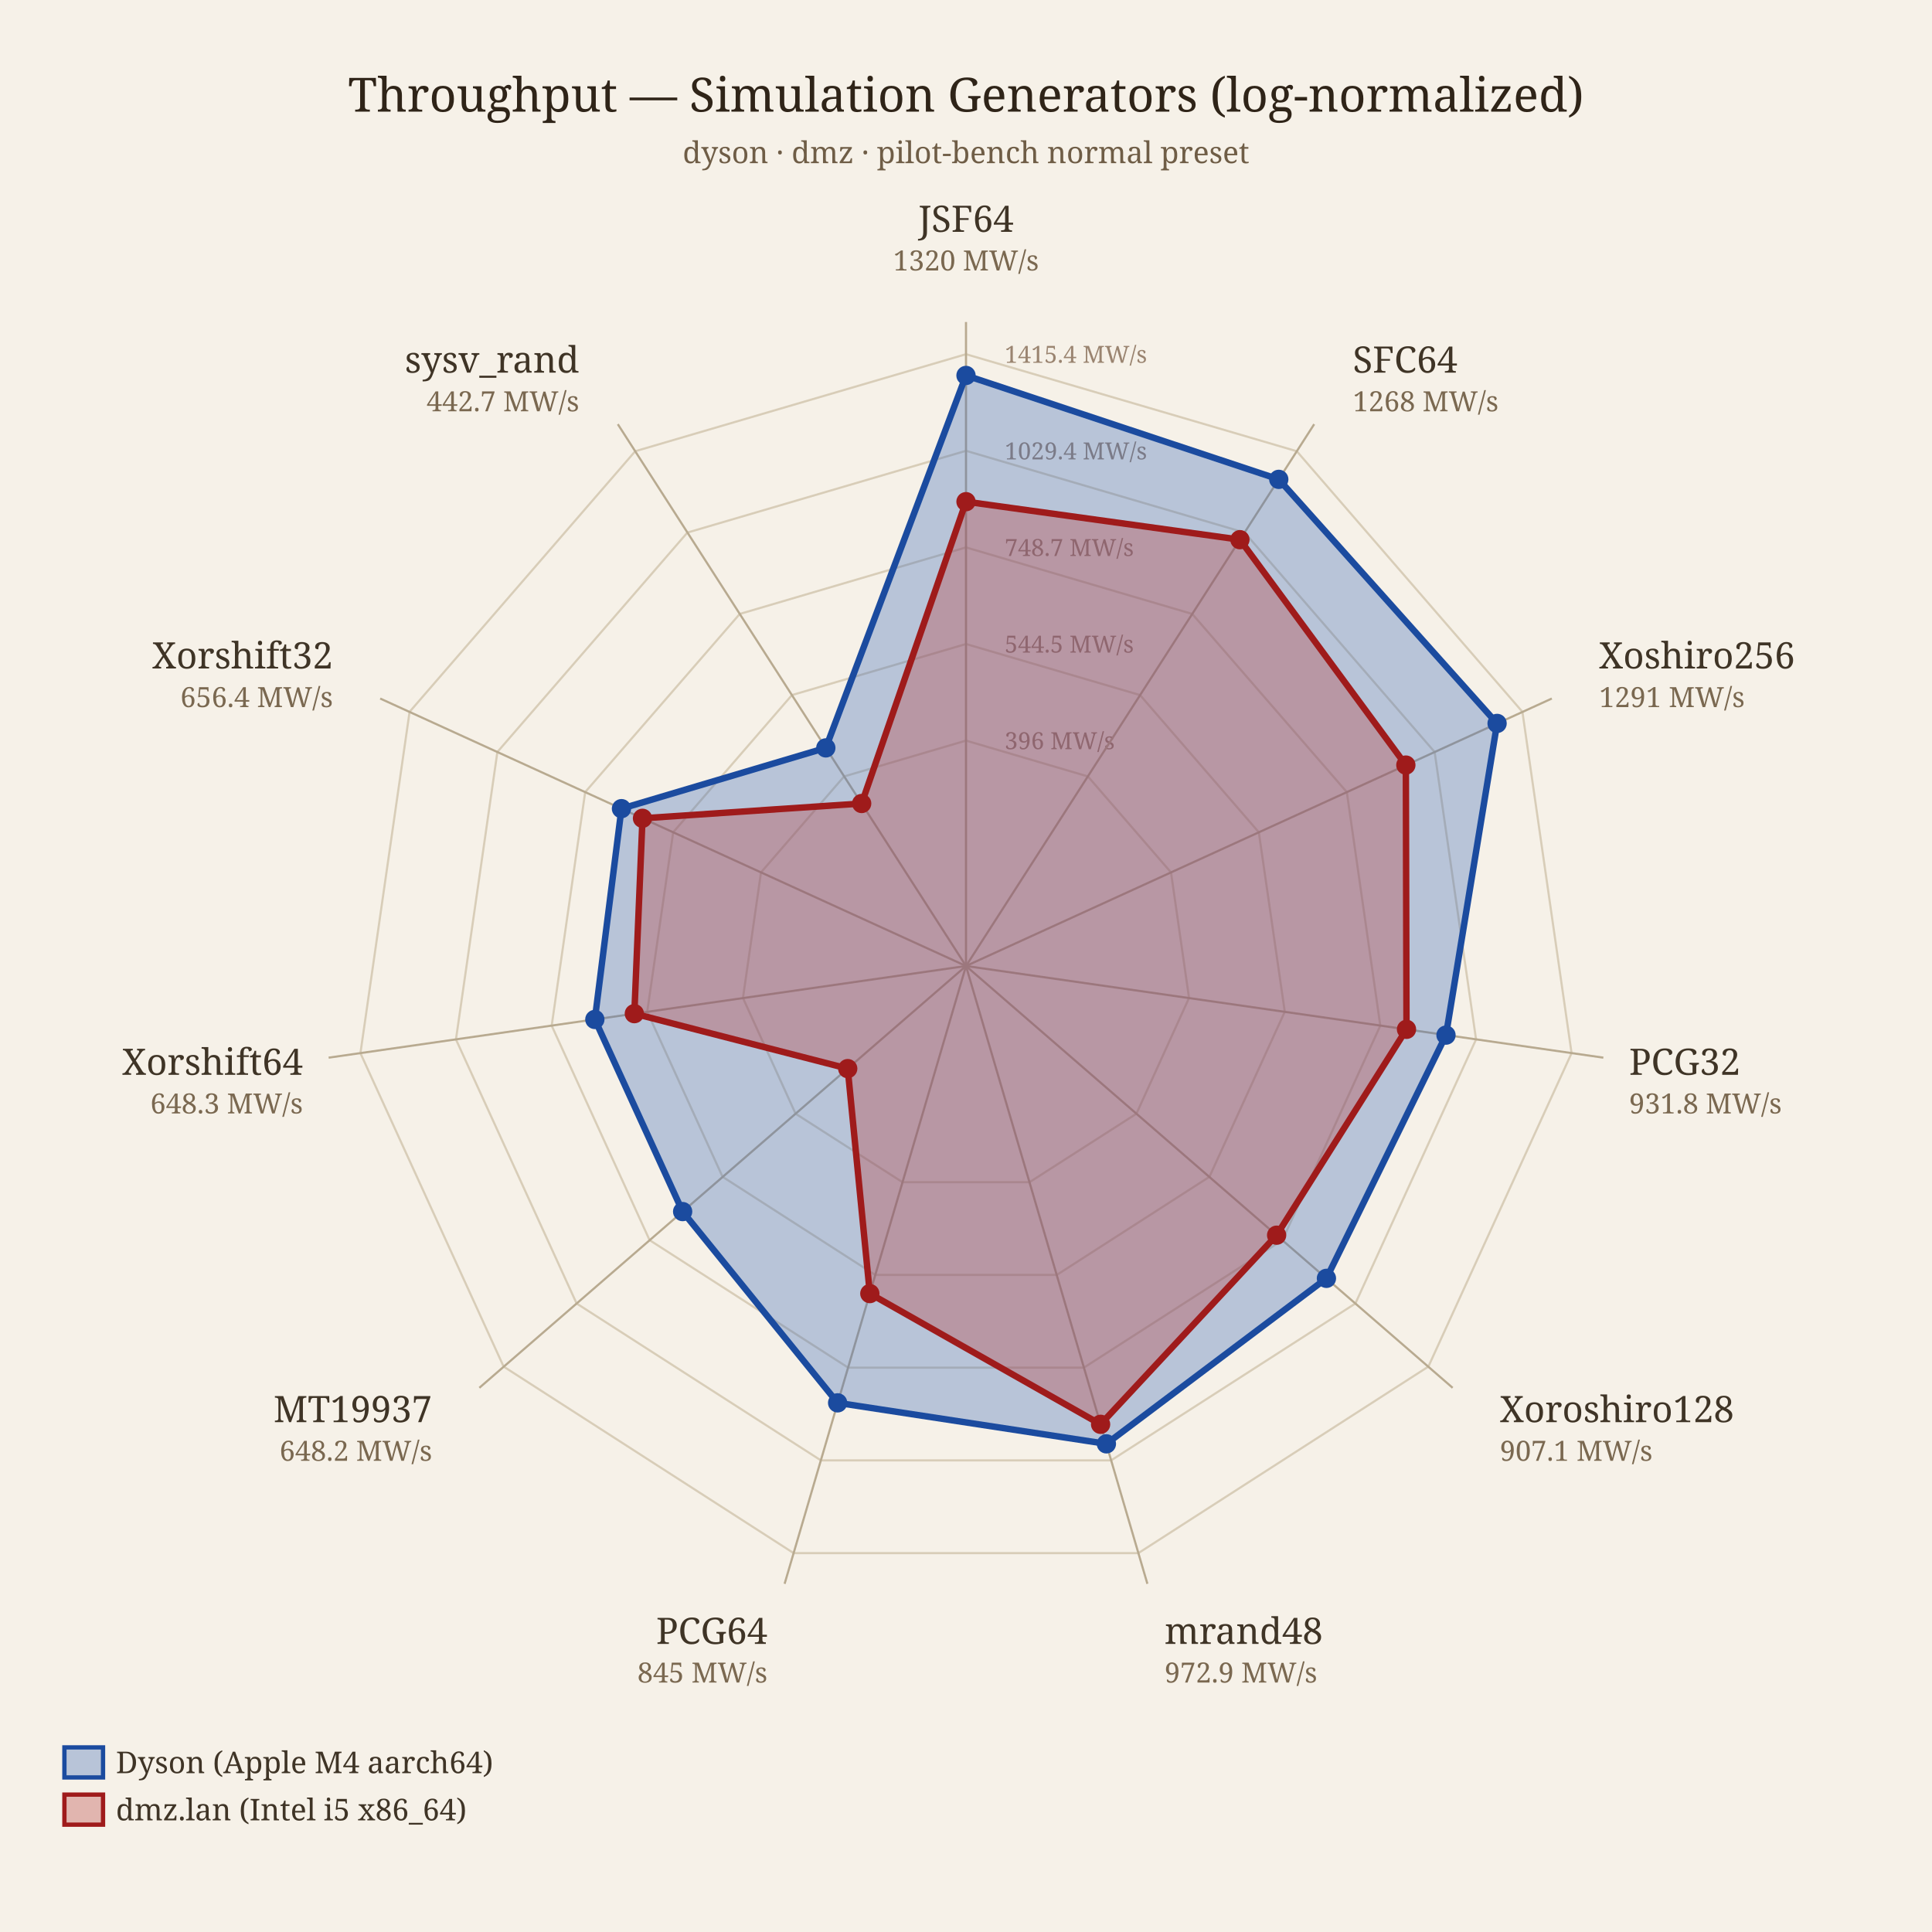
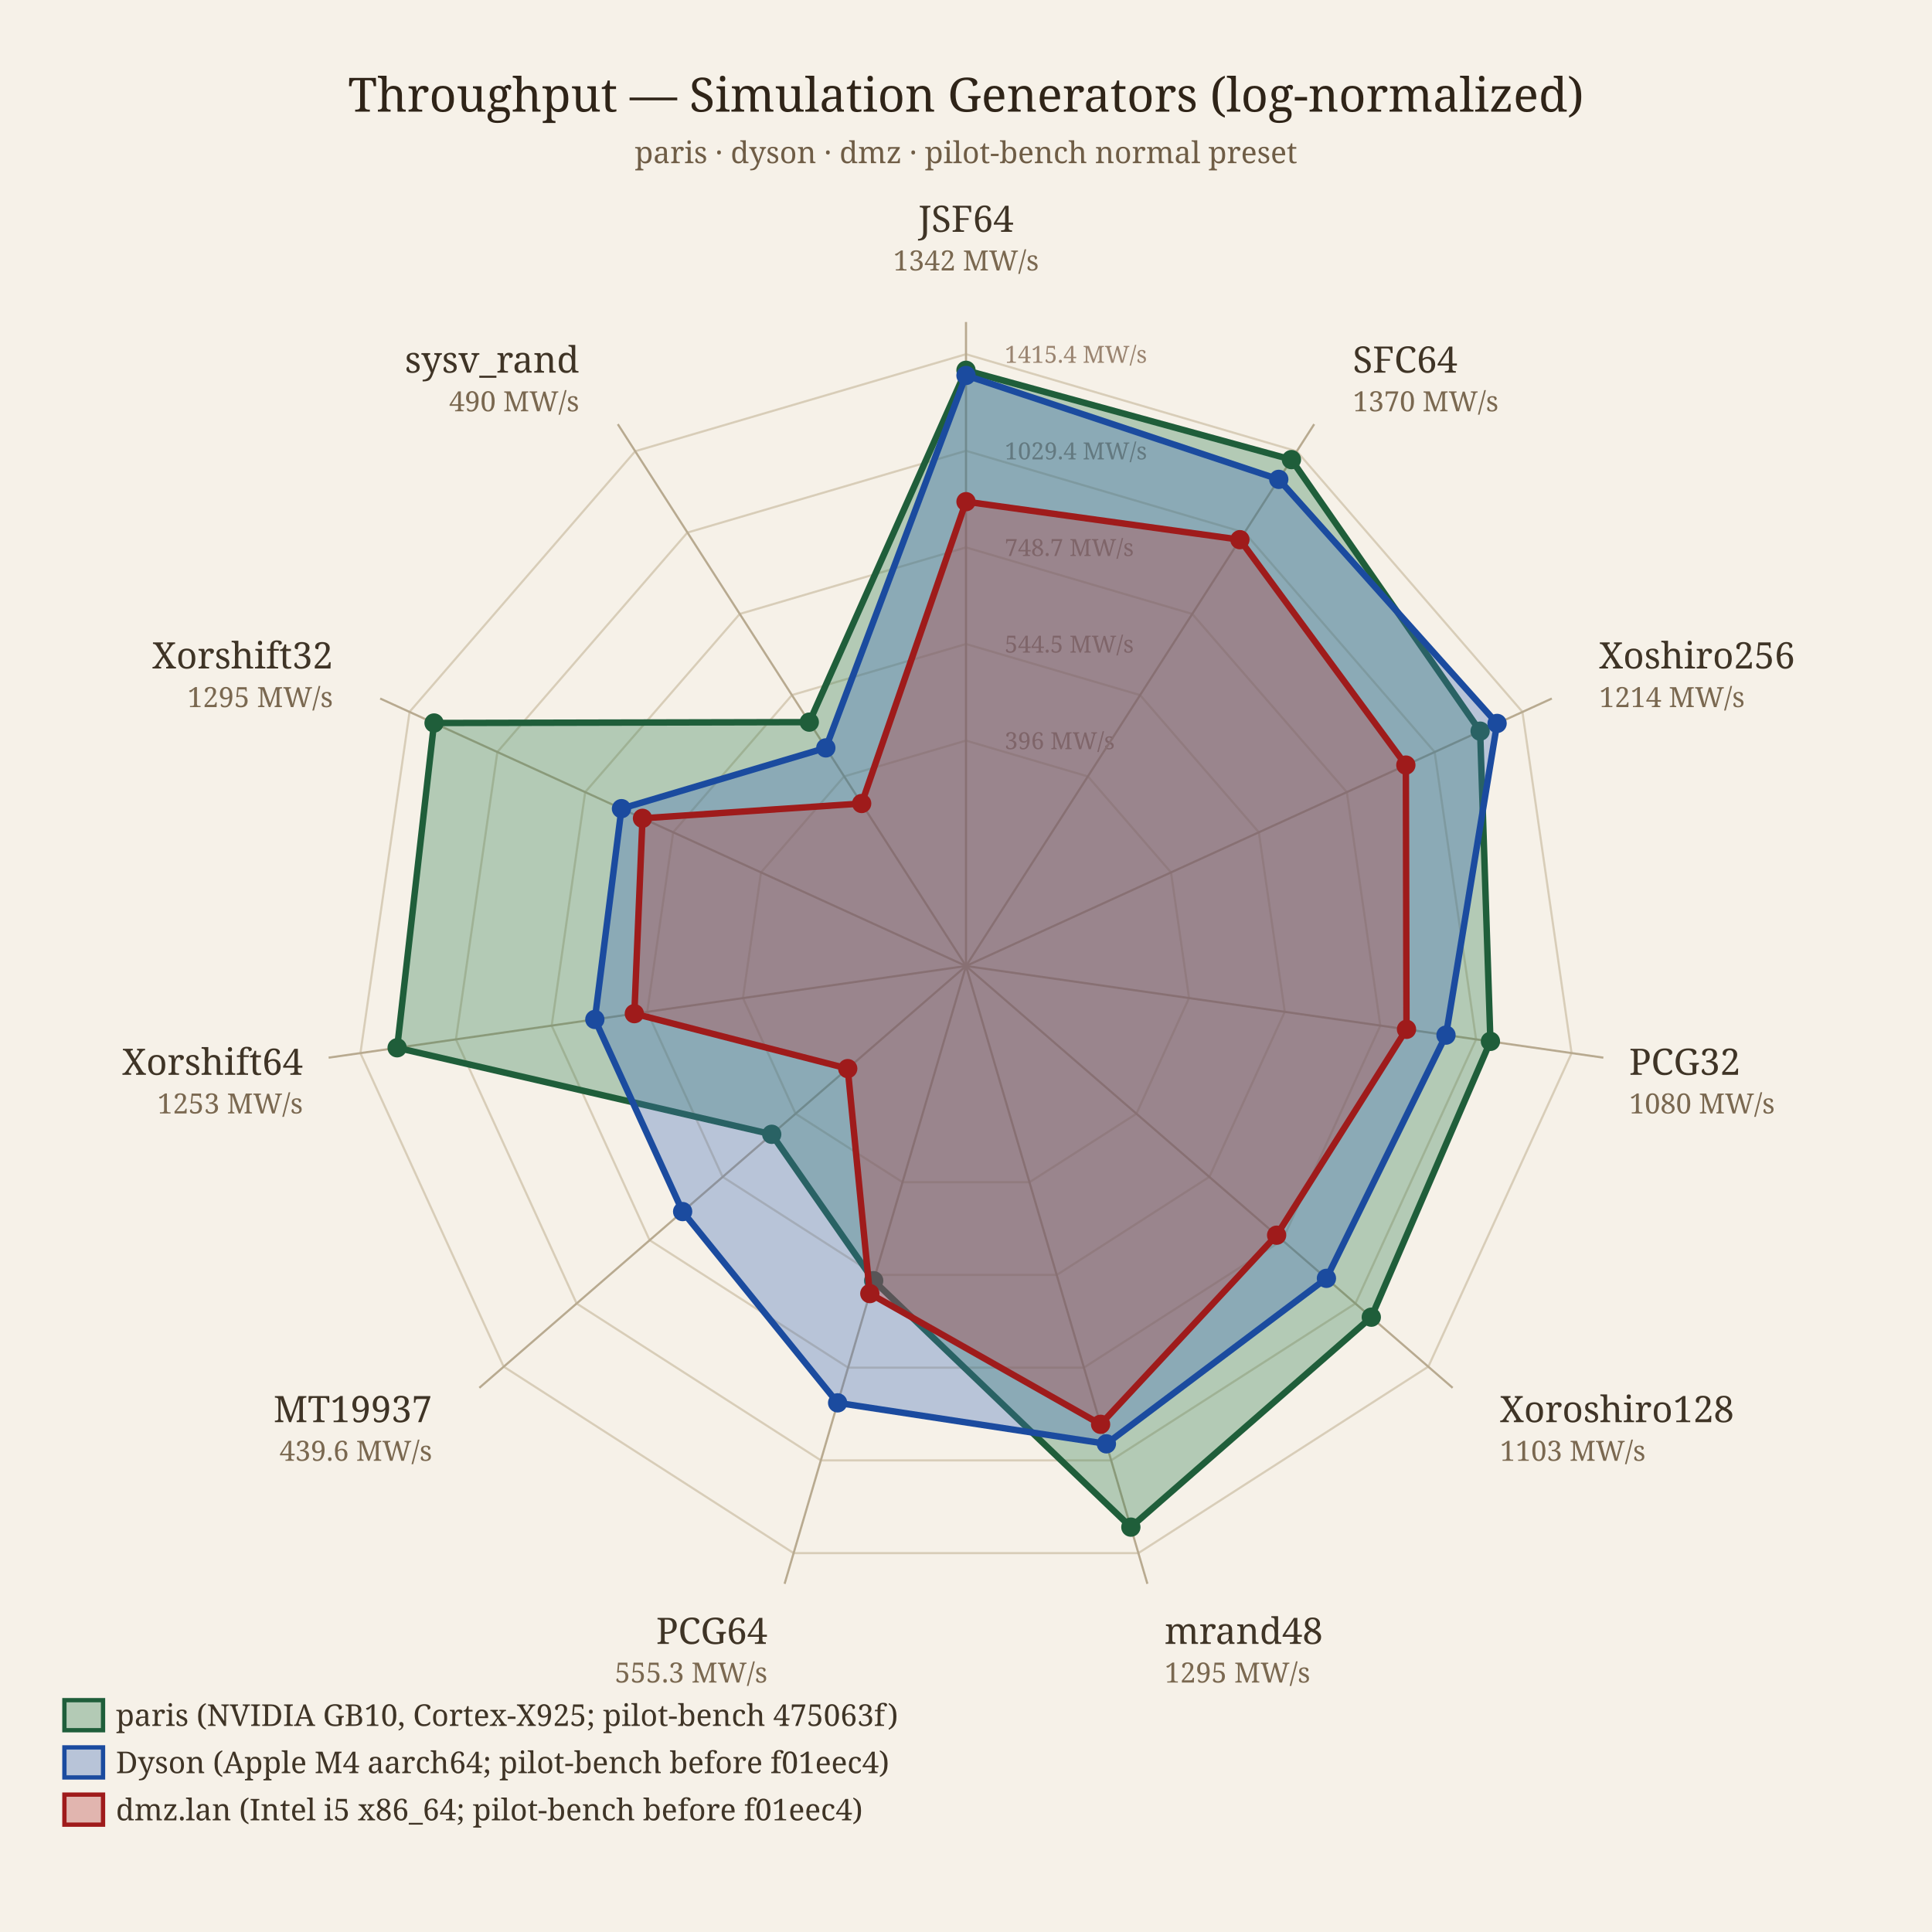
<svg xmlns="http://www.w3.org/2000/svg" width="900" height="900" viewBox="0 0 900 900">
  <rect width="100%" height="100%" fill="#f6f1e8" />
  <g stroke="#d8cdb8" fill="none">
    <polygon points="450.0,345.0 506.8,361.7 545.5,406.4 553.9,464.9 529.4,518.8 479.6,550.7 420.4,550.7 370.6,518.8 346.1,464.9 354.5,406.4 393.2,361.7" stroke-width="1" />
    <polygon points="450.0,300.0 531.1,323.8 586.4,387.7 598.5,471.3 563.4,548.2 492.3,593.9 407.7,593.9 336.6,548.2 301.5,471.3 313.6,387.7 368.9,323.8" stroke-width="1" />
    <polygon points="450.0,255.0 555.4,286.0 627.4,369.0 643.0,477.8 597.4,577.7 504.9,637.1 395.1,637.1 302.6,577.7 257.0,477.8 272.6,369.0 344.6,286.0" stroke-width="1" />
    <polygon points="450.0,210.0 579.8,248.1 668.3,350.3 687.6,484.2 631.4,607.2 517.6,680.3 382.4,680.3 268.6,607.2 212.4,484.2 231.7,350.3 320.2,248.1" stroke-width="1" />
    <polygon points="450.0,165.0 604.1,210.2 709.2,331.6 732.1,490.6 665.4,636.6 530.3,723.5 369.7,723.5 234.6,636.6 167.9,490.6 190.8,331.6 295.9,210.2" stroke-width="1" />
  </g>
  <g font-family="Georgia, serif" font-size="11" fill="#9a8470" text-anchor="middle">
    <text x="468.0" y="349.0" text-anchor="start">396 MW/s</text>
    <text x="468.0" y="304.0" text-anchor="start">544.5 MW/s</text>
    <text x="468.0" y="259.0" text-anchor="start">748.7 MW/s</text>
    <text x="468.0" y="214.0" text-anchor="start">1029.4 MW/s</text>
    <text x="468.0" y="169.0" text-anchor="start">1415.4 MW/s</text>
  </g>
  <g stroke="#b8aa90" stroke-width="1">
    <line x1="450" y1="450" x2="450.0" y2="150.0" />
    <line x1="450" y1="450" x2="612.2" y2="197.6" />
    <line x1="450" y1="450" x2="722.9" y2="325.4" />
    <line x1="450" y1="450" x2="746.9" y2="492.7" />
    <line x1="450" y1="450" x2="676.7" y2="646.5" />
    <line x1="450" y1="450" x2="534.5" y2="737.8" />
    <line x1="450" y1="450" x2="365.5" y2="737.8" />
    <line x1="450" y1="450" x2="223.3" y2="646.5" />
    <line x1="450" y1="450" x2="153.1" y2="492.7" />
    <line x1="450" y1="450" x2="177.1" y2="325.4" />
    <line x1="450" y1="450" x2="287.8" y2="197.6" />
+   </g>
+   <polygon points="450.0,172.5 601.6,214.1 689.5,340.6 694.3,485.1 638.8,613.6 526.8,711.4 407.0,596.6 359.5,528.4 185.0,488.1 202.2,336.8 377.0,336.4" fill="#2e7d4f55" stroke="#1f5e3a" stroke-width="3" />
+   <g>
+     <circle cx="450.0" cy="172.5" r="4.5" fill="#1f5e3a" />
+     <circle cx="601.6" cy="214.1" r="4.5" fill="#1f5e3a" />
+     <circle cx="689.5" cy="340.6" r="4.5" fill="#1f5e3a" />
+     <circle cx="694.3" cy="485.1" r="4.5" fill="#1f5e3a" />
+     <circle cx="638.8" cy="613.6" r="4.5" fill="#1f5e3a" />
+     <circle cx="526.8" cy="711.4" r="4.5" fill="#1f5e3a" />
+     <circle cx="407.0" cy="596.6" r="4.5" fill="#1f5e3a" />
+     <circle cx="359.5" cy="528.4" r="4.5" fill="#1f5e3a" />
+     <circle cx="185.0" cy="488.1" r="4.5" fill="#1f5e3a" />
+     <circle cx="202.2" cy="336.8" r="4.5" fill="#1f5e3a" />
+     <circle cx="377.0" cy="336.4" r="4.5" fill="#1f5e3a" />
  </g>
  <polygon points="450.0,174.9 595.7,223.3 697.4,337.0 673.6,482.2 617.9,595.5 515.4,672.6 390.2,653.5 318.0,564.4 277.1,474.9 289.5,376.7 384.7,348.4" fill="#3c6bb855" stroke="#1b4b9f" stroke-width="3" />
  <g>
    <circle cx="450.0" cy="174.9" r="4.5" fill="#1b4b9f" />
    <circle cx="595.7" cy="223.3" r="4.5" fill="#1b4b9f" />
    <circle cx="697.4" cy="337.0" r="4.5" fill="#1b4b9f" />
    <circle cx="673.6" cy="482.2" r="4.5" fill="#1b4b9f" />
    <circle cx="617.9" cy="595.5" r="4.5" fill="#1b4b9f" />
    <circle cx="515.4" cy="672.6" r="4.5" fill="#1b4b9f" />
    <circle cx="390.2" cy="653.5" r="4.5" fill="#1b4b9f" />
    <circle cx="318.0" cy="564.4" r="4.5" fill="#1b4b9f" />
    <circle cx="277.1" cy="474.9" r="4.5" fill="#1b4b9f" />
    <circle cx="289.5" cy="376.7" r="4.5" fill="#1b4b9f" />
    <circle cx="384.7" cy="348.4" r="4.5" fill="#1b4b9f" />
  </g>
  <polygon points="450.0,233.7 577.6,251.4 654.9,356.4 655.2,479.5 594.7,575.4 512.7,663.5 405.2,602.6 394.9,497.8 295.5,472.2 299.3,381.2 401.4,374.3" fill="#b83c3c55" stroke="#9f1b1b" stroke-width="3" />
  <g>
    <circle cx="450.0" cy="233.7" r="4.5" fill="#9f1b1b" />
    <circle cx="577.6" cy="251.4" r="4.5" fill="#9f1b1b" />
    <circle cx="654.9" cy="356.4" r="4.5" fill="#9f1b1b" />
    <circle cx="655.2" cy="479.5" r="4.5" fill="#9f1b1b" />
    <circle cx="594.7" cy="575.4" r="4.5" fill="#9f1b1b" />
    <circle cx="512.7" cy="663.5" r="4.5" fill="#9f1b1b" />
    <circle cx="405.2" cy="602.6" r="4.5" fill="#9f1b1b" />
    <circle cx="394.9" cy="497.8" r="4.5" fill="#9f1b1b" />
    <circle cx="295.5" cy="472.2" r="4.5" fill="#9f1b1b" />
    <circle cx="299.3" cy="381.2" r="4.5" fill="#9f1b1b" />
    <circle cx="401.4" cy="374.3" r="4.5" fill="#9f1b1b" />
  </g>
  <g font-family="Georgia, serif" font-size="17" fill="#3f3426">
    <text x="450.0" y="108.0" text-anchor="middle">JSF64</text>
-     <text x="450.0" y="126.0" text-anchor="middle" font-size="13" fill="#7a6850">1320 MW/s</text>
+     <text x="450.0" y="126.0" text-anchor="middle" font-size="13" fill="#7a6850">1342 MW/s</text>
    <text x="630.2" y="173.6" text-anchor="start">SFC64</text>
-     <text x="630.2" y="191.6" text-anchor="start" font-size="13" fill="#7a6850">1268 MW/s</text>
+     <text x="630.2" y="191.6" text-anchor="start" font-size="13" fill="#7a6850">1370 MW/s</text>
    <text x="744.9" y="311.4" text-anchor="start">Xoshiro256</text>
-     <text x="744.9" y="329.4" text-anchor="start" font-size="13" fill="#7a6850">1291 MW/s</text>
+     <text x="744.9" y="329.4" text-anchor="start" font-size="13" fill="#7a6850">1214 MW/s</text>
    <text x="758.9" y="500.7" text-anchor="start">PCG32</text>
-     <text x="758.9" y="518.7" text-anchor="start" font-size="13" fill="#7a6850">931.8 MW/s</text>
+     <text x="758.9" y="518.7" text-anchor="start" font-size="13" fill="#7a6850">1080 MW/s</text>
    <text x="698.7" y="662.5" text-anchor="start">Xoroshiro128</text>
-     <text x="698.7" y="680.5" text-anchor="start" font-size="13" fill="#7a6850">907.1 MW/s</text>
+     <text x="698.7" y="680.5" text-anchor="start" font-size="13" fill="#7a6850">1103 MW/s</text>
    <text x="542.5" y="765.8" text-anchor="start">mrand48</text>
-     <text x="542.5" y="783.8" text-anchor="start" font-size="13" fill="#7a6850">972.9 MW/s</text>
+     <text x="542.5" y="783.8" text-anchor="start" font-size="13" fill="#7a6850">1295 MW/s</text>
    <text x="357.5" y="765.8" text-anchor="end">PCG64</text>
-     <text x="357.5" y="783.8" text-anchor="end" font-size="13" fill="#7a6850">845 MW/s</text>
+     <text x="357.5" y="783.8" text-anchor="end" font-size="13" fill="#7a6850">555.3 MW/s</text>
    <text x="201.3" y="662.5" text-anchor="end">MT19937</text>
-     <text x="201.3" y="680.5" text-anchor="end" font-size="13" fill="#7a6850">648.2 MW/s</text>
+     <text x="201.3" y="680.5" text-anchor="end" font-size="13" fill="#7a6850">439.6 MW/s</text>
    <text x="141.1" y="500.7" text-anchor="end">Xorshift64</text>
-     <text x="141.1" y="518.7" text-anchor="end" font-size="13" fill="#7a6850">648.3 MW/s</text>
+     <text x="141.1" y="518.7" text-anchor="end" font-size="13" fill="#7a6850">1253 MW/s</text>
    <text x="155.1" y="311.4" text-anchor="end">Xorshift32</text>
-     <text x="155.1" y="329.4" text-anchor="end" font-size="13" fill="#7a6850">656.4 MW/s</text>
+     <text x="155.1" y="329.4" text-anchor="end" font-size="13" fill="#7a6850">1295 MW/s</text>
    <text x="269.8" y="173.6" text-anchor="end">sysv_rand</text>
-     <text x="269.8" y="191.6" text-anchor="end" font-size="13" fill="#7a6850">442.7 MW/s</text>
+     <text x="269.8" y="191.6" text-anchor="end" font-size="13" fill="#7a6850">490 MW/s</text>
  </g>
  <g font-family="Georgia, serif" font-size="14" fill="#3f3426">
+     <rect x="30" y="792" width="18" height="14" fill="#2e7d4f55" stroke="#1f5e3a" stroke-width="2" />
+     <text x="54" y="804">paris (NVIDIA GB10, Cortex-X925; pilot-bench 475063f)</text>
    <rect x="30" y="814" width="18" height="14" fill="#3c6bb855" stroke="#1b4b9f" stroke-width="2" />
-     <text x="54" y="826">Dyson (Apple M4 aarch64)</text>
+     <text x="54" y="826">Dyson (Apple M4 aarch64; pilot-bench before f01eec4)</text>
    <rect x="30" y="836" width="18" height="14" fill="#b83c3c55" stroke="#9f1b1b" stroke-width="2" />
-     <text x="54" y="848">dmz.lan (Intel i5 x86_64)</text>
+     <text x="54" y="848">dmz.lan (Intel i5 x86_64; pilot-bench before f01eec4)</text>
  </g>
  <text x="450" y="52" text-anchor="middle" font-family="Georgia, serif" font-size="22" fill="#2f2418">Throughput — Simulation Generators (log-normalized)</text>
-   <text x="450" y="76" text-anchor="middle" font-family="Georgia, serif" font-size="14" fill="#6f5d46">dyson · dmz · pilot-bench normal preset</text>
+   <text x="450" y="76" text-anchor="middle" font-family="Georgia, serif" font-size="14" fill="#6f5d46">paris · dyson · dmz · pilot-bench normal preset</text>
</svg>
